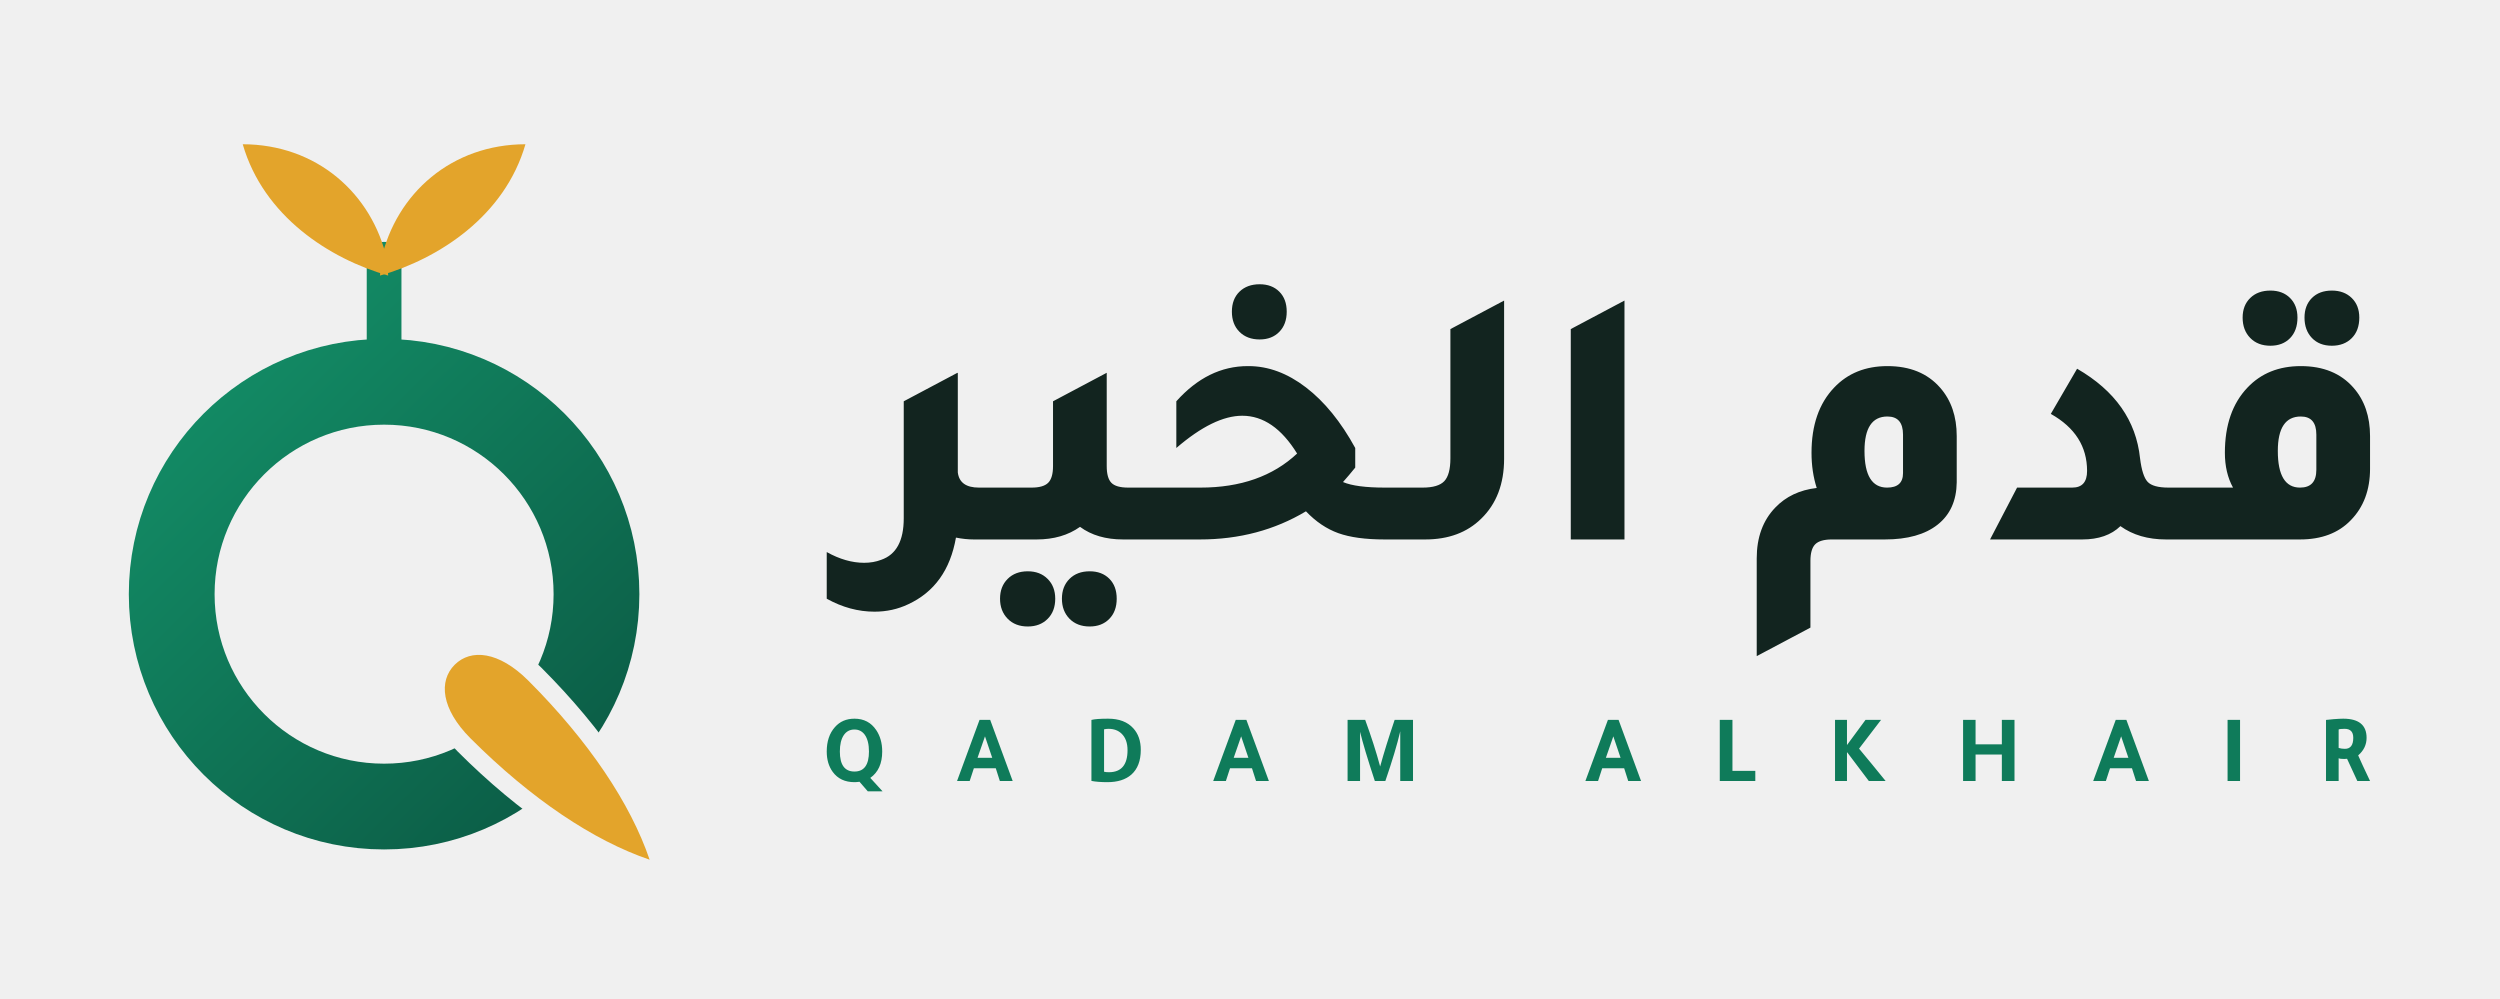
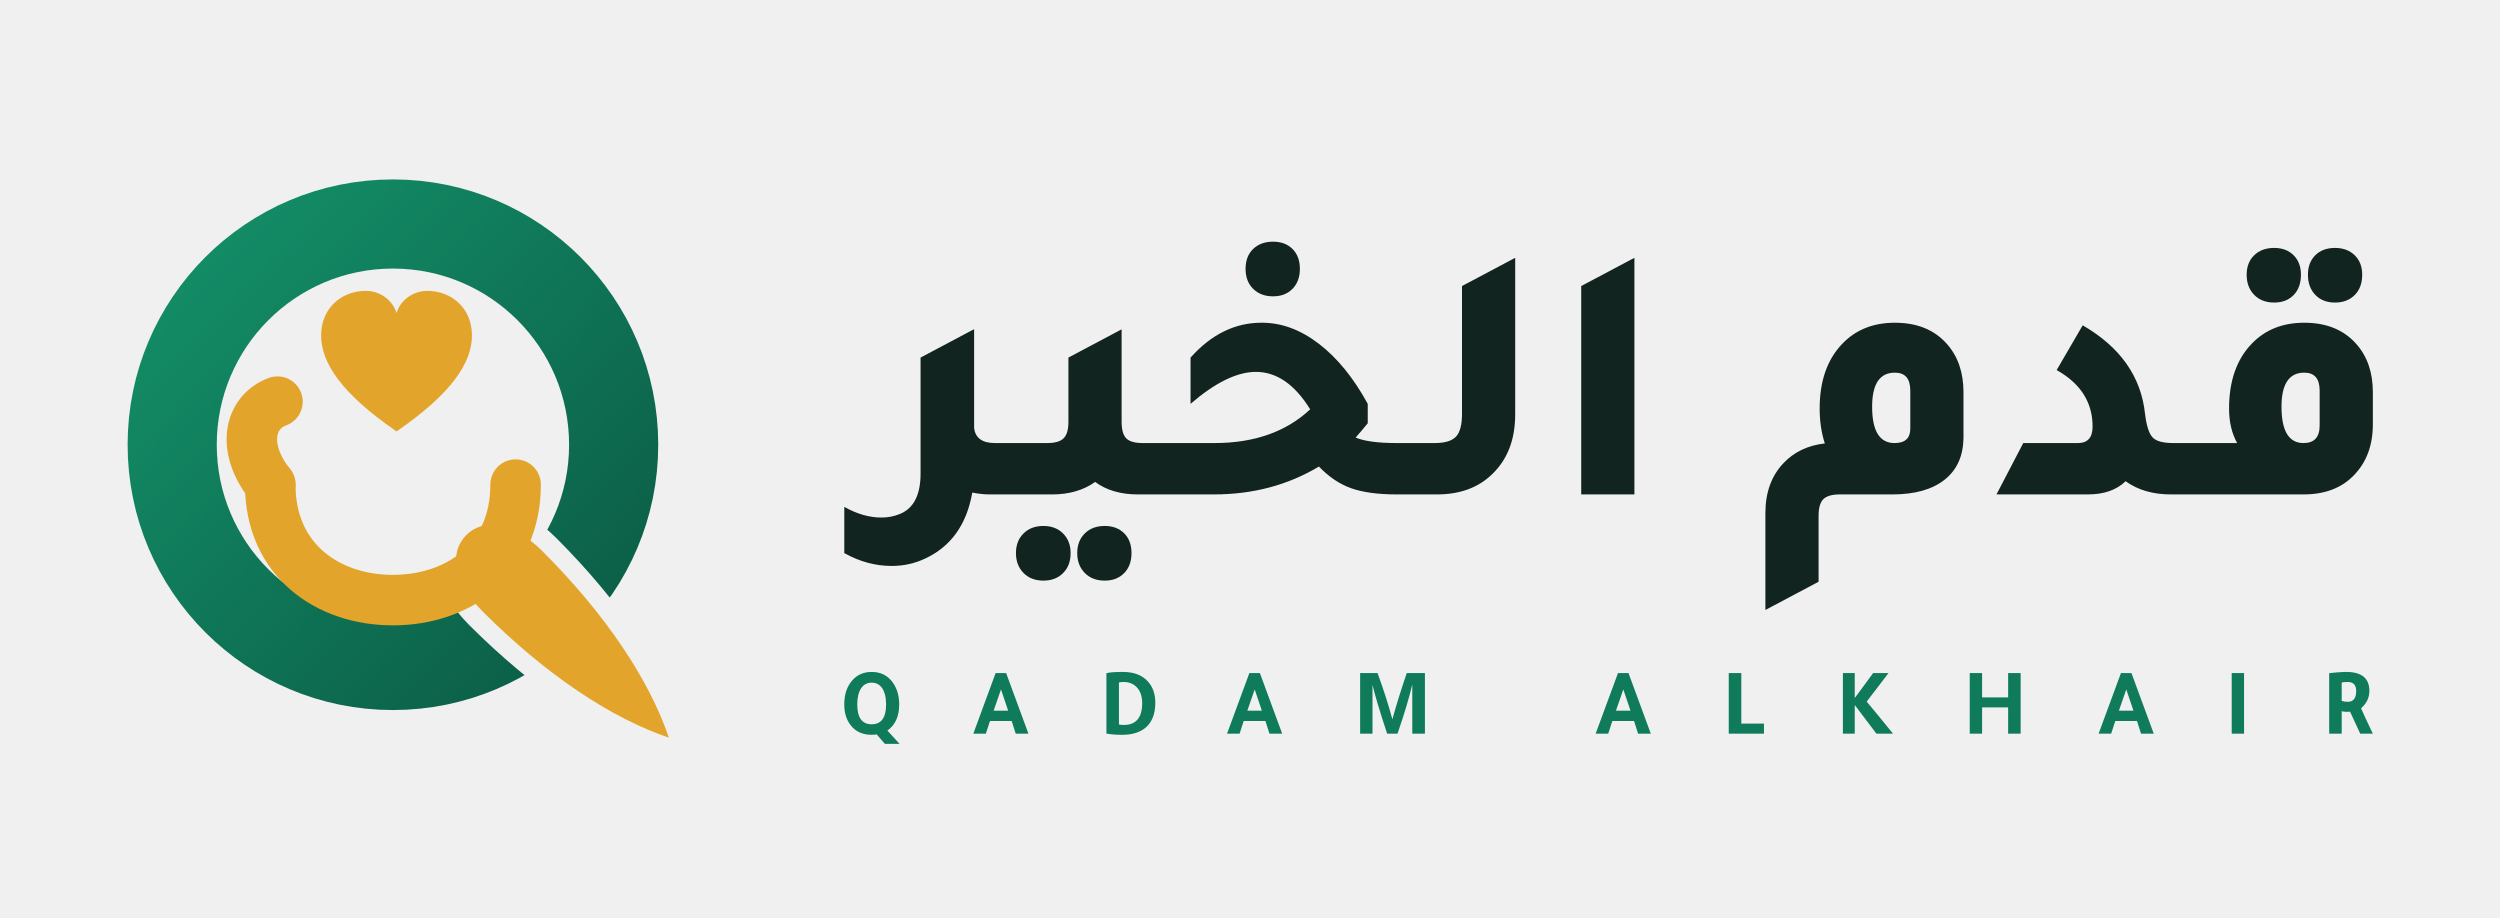
- <svg xmlns="http://www.w3.org/2000/svg" viewBox="0 0 621 248" width="621" height="248" role="img">
+ <svg xmlns="http://www.w3.org/2000/svg" viewBox="0 0 627 230" width="627" height="230" role="img">
  <defs>
-     <linearGradient id="gh1" x1="24" y1="34" x2="168" y2="180" gradientUnits="userSpaceOnUse">
+     <linearGradient id="gh1" x1="24" y1="40" x2="168" y2="180" gradientUnits="userSpaceOnUse">
      <stop offset="0" stop-color="#159A6F" />
      <stop offset="1" stop-color="#0A5440" />
    </linearGradient>
    <mask id="mh1" maskUnits="userSpaceOnUse" x="-20" y="-20" width="240" height="240">
      <rect x="-20" y="-20" width="240" height="240" fill="#fff" />
      <g transform="matrix(0.70711 0.70711 0.70711 -0.70711 124 140)">
        <path d="M58,0 C45,6.4 27,10 6,10 C-4.2,10 -9.5,5.6 -9.5,0 C-9.5,-5.6 -4.2,-10 6,-10 C27,-10 45,-6.4 58,0 Z" fill="#000" stroke="#000" stroke-width="9" stroke-linejoin="round" />
      </g>
    </mask>
  </defs>
-   <g transform="translate(-4.02 29.90) scale(1.01458)">
+   <g transform="translate(-5.79 -7.70) scale(1.06464)">
    <g transform="translate(-2 0)">
-       <circle cx="100" cy="116" r="52" fill="none" stroke="url(#gh1)" stroke-width="21" mask="url(#mh1)" />
-       <path d="M100,60 C100,48 100,42 100,34" stroke="url(#gh1)" stroke-width="8.5" stroke-linecap="round" fill="none" />
-       <g transform="translate(99 38) rotate(4) scale(1.28)">
-         <path d="M0,0 C11,-4 23,-13 26,-27 C12,-26 2,-16 0,-3 Z" fill="#E3A42B" />
-       </g>
-       <g transform="translate(101 38) rotate(-4) scale(-1.28 1.28)">
-         <path d="M0,0 C11,-4 23,-13 26,-27 C12,-26 2,-16 0,-3 Z" fill="#E3A42B" />
+       <circle cx="100" cy="112" r="52" fill="none" stroke="url(#gh1)" stroke-width="21" mask="url(#mh1)" />
+       <g transform="translate(100 118) scale(0.85) translate(-100 -118)">
+         <path d="M66,122 C66,143 82,154 100,154 C118,154 134,143 134,122" fill="none" stroke="#E3A42B" stroke-width="14" stroke-linecap="round" />
+         <path d="M66,122 C58,112 60,102 68,99" fill="none" stroke="#E3A42B" stroke-width="14" stroke-linecap="round" />
+         <g transform="translate(101 93) scale(0.95)">
+           <path d="M0,15 C-16,4 -22,-5 -22,-13 C-22,-21 -16,-26 -9,-26 C-4.5,-26 -1,-23 0,-19.5 C1,-23 4.5,-26 9,-26 C16,-26 22,-21 22,-13 C22,-5 16,4 0,15 Z" fill="#E3A42B" />
+         </g>
      </g>
      <g transform="matrix(0.70711 0.70711 0.70711 -0.70711 124 140)">
        <path d="M58,0 C45,6.4 27,10 6,10 C-4.2,10 -9.5,5.6 -9.5,0 C-9.5,-5.6 -4.2,-10 6,-10 C27,-10 45,-6.4 58,0 Z" fill="#E3A42B" />
      </g>
    </g>
  </g>
-   <g transform="translate(211.52 134.00)">
+   <g transform="translate(217.91 124.00)">
    <path d="M31.65 -12.88H40.66V0.00H30.36Q28.24 0.00 25.94 -0.46Q23.83 11.59 14.08 16.10Q10.21 17.94 5.70 17.94Q-0.37 17.94 -6.16 14.72V3.13Q-1.38 5.80 3.13 5.80Q5.43 5.80 7.36 5.06Q12.97 3.13 12.97 -5.24V-34.32L26.31 -41.40V-41.31L26.40 -41.40V-16.65Q26.86 -12.88 31.65 -12.88Z M68.72 -12.88H77.65V0.00H67.44Q61.00 0.00 56.76 -3.13Q52.35 0.00 46.00 0.00H35.70V-12.88H44.71Q47.66 -12.88 48.85 -14.08Q50.05 -15.27 50.05 -18.22V-34.32L63.39 -41.40V-18.22Q63.39 -15.27 64.54 -14.08Q65.69 -12.88 68.72 -12.88ZM43.79 7.91Q46.83 7.91 48.71 9.80Q50.60 11.68 50.60 14.72Q50.60 17.85 48.71 19.73Q46.83 21.62 43.79 21.62Q40.66 21.62 38.78 19.69Q36.89 17.76 36.89 14.72Q36.89 11.68 38.78 9.80Q40.66 7.91 43.79 7.91ZM59.16 7.91Q62.19 7.91 64.03 9.75Q65.87 11.59 65.87 14.72Q65.87 17.85 64.03 19.73Q62.19 21.62 59.16 21.62Q56.03 21.62 54.14 19.69Q52.26 17.76 52.26 14.72Q52.26 11.68 54.14 9.80Q56.03 7.91 59.16 7.91Z M101.38 -49.68Q98.26 -49.68 96.37 -51.57Q94.48 -53.45 94.48 -56.58Q94.48 -59.71 96.37 -61.55Q98.26 -63.39 101.38 -63.39Q104.42 -63.39 106.26 -61.55Q108.10 -59.71 108.10 -56.58Q108.10 -53.45 106.26 -51.57Q104.42 -49.68 101.38 -49.68ZM132.48 -12.88H140.76V0.00H132.39Q125.30 0.00 120.93 -1.56Q116.56 -3.13 112.88 -6.99Q101.20 0.00 86.57 0.00H72.77V-12.88H86.66Q101.66 -12.88 110.68 -21.34Q104.88 -30.73 97.06 -30.73Q89.98 -30.73 80.68 -22.72V-34.32Q88.50 -43.06 98.44 -43.06H98.62Q105.98 -43.06 112.88 -37.77Q119.78 -32.48 125.12 -22.72V-17.85Q123.56 -15.92 122.08 -14.26Q125.30 -12.88 132.48 -12.88Z M135.88 0.00V-12.88H141.86Q145.73 -12.88 147.25 -14.49Q148.76 -16.10 148.76 -20.15V-52.26L162.10 -59.34V-20.06Q162.10 -10.67 156.40 -5.15Q151.16 0.00 142.51 0.00Z M178.66 0.00V-52.26L192.00 -59.34V0.00Z M239.75 -12.79Q238.46 -16.84 238.46 -21.53Q238.46 -31.83 244.08 -37.72Q249.14 -43.06 257.32 -43.06Q265.70 -43.06 270.39 -37.72Q274.53 -33.03 274.53 -25.67V-14.17Q274.44 -7.36 269.79 -3.68Q265.14 0.00 256.68 0.00H243.52Q240.58 0.00 239.38 1.20Q238.19 2.39 238.19 5.34V21.90L224.85 28.98V4.69Q224.85 -3.13 229.45 -7.91Q233.40 -12.05 239.75 -12.79ZM261.19 -16.47V-26.04Q261.19 -30.54 257.32 -30.54Q251.62 -30.54 251.62 -21.99Q251.62 -12.88 257.23 -12.88Q261.19 -12.88 261.19 -16.47Z M282.81 0.00 289.52 -12.88H303.23Q306.91 -12.88 306.91 -17.02Q306.91 -26.13 297.90 -31.19L304.43 -42.41Q318.60 -34.22 320.07 -20.15Q320.62 -15.73 321.95 -14.31Q323.29 -12.88 327.15 -12.88H334.51V0.00H326.51Q319.79 0.00 315.19 -3.31Q311.79 0.00 305.72 0.00Z M352.45 -48.12Q349.32 -48.12 347.44 -50.05Q345.55 -51.98 345.55 -55.11Q345.55 -58.14 347.44 -59.98Q349.32 -61.82 352.45 -61.82Q355.49 -61.82 357.33 -59.98Q359.17 -58.14 359.17 -55.11Q359.17 -51.89 357.33 -50.00Q355.49 -48.12 352.45 -48.12ZM367.72 -48.12Q364.60 -48.12 362.76 -50.05Q360.92 -51.98 360.92 -55.11Q360.92 -58.14 362.76 -59.98Q364.60 -61.82 367.72 -61.82Q370.76 -61.82 372.65 -59.98Q374.53 -58.14 374.53 -55.11Q374.53 -51.89 372.65 -50.00Q370.76 -48.12 367.72 -48.12ZM329.54 0.00V-12.88H343.16Q341.14 -16.56 341.14 -21.53Q341.14 -31.83 346.75 -37.72Q351.81 -43.06 360.00 -43.06Q368.37 -43.06 373.06 -37.72Q377.20 -33.03 377.20 -25.67V-17.57Q377.20 -9.66 372.42 -4.78Q367.82 0.00 359.81 0.00ZM363.86 -26.04Q363.86 -30.54 360.00 -30.54Q354.29 -30.54 354.29 -21.99Q354.29 -12.88 359.81 -12.88Q363.86 -12.88 363.86 -17.30Z" fill="#12241F" />
  </g>
-   <g transform="translate(204.40 194.00)">
+   <g transform="translate(210.78 184.00)">
    <path d="M9.10 0.19Q8.42 0.29 7.85 0.29Q4.32 0.29 2.45 -2.26Q0.96 -4.30 0.96 -7.32Q0.96 -11.09 2.98 -13.37Q4.82 -15.48 7.85 -15.48Q11.35 -15.48 13.25 -12.65Q14.74 -10.44 14.74 -7.32Q14.74 -2.86 11.78 -0.77Q13.18 0.79 14.83 2.57H11.16ZM7.85 -2.35Q11.45 -2.35 11.45 -7.32Q11.45 -10.01 10.42 -11.47Q9.46 -12.79 7.85 -12.79Q6.12 -12.79 5.17 -11.35Q4.22 -9.91 4.22 -7.32Q4.22 -2.35 7.85 -2.35Z M38.92 -15.19H41.56L47.15 0.00H43.96Q43.55 -1.20 42.95 -3.17H37.51Q37.17 -2.09 36.47 0.00H33.33ZM40.27 -11.09Q39.59 -9.19 38.42 -5.76H42.07Q40.94 -9.07 40.27 -11.09Z M66.71 -15.17Q67.88 -15.48 70.86 -15.48Q74.96 -15.48 77.12 -13.08Q78.97 -11.04 78.97 -7.75Q78.97 -3.65 76.62 -1.58Q74.48 0.29 70.67 0.29Q68.27 0.29 66.71 -0.02ZM69.85 -2.30Q70.33 -2.18 71.05 -2.18Q75.68 -2.18 75.68 -7.66Q75.68 -10.37 74.15 -11.81Q72.90 -12.96 70.98 -12.96Q70.43 -12.96 69.85 -12.84Z M102.56 -15.19H105.20L110.79 0.00H107.60Q107.19 -1.20 106.59 -3.17H101.14Q100.80 -2.09 100.11 0.00H96.96ZM103.90 -11.09Q103.23 -9.19 102.05 -5.76H105.70Q104.57 -9.07 103.90 -11.09Z M138.43 -3.60Q139.77 -8.52 142.03 -15.19H146.59V0.00H143.42V-12.34Q142.29 -7.46 139.72 0.00H137.11Q134.40 -8.23 133.44 -12.22V0.00H130.34V-15.19H134.71Q136.96 -9.05 138.43 -3.60Z M195.01 -15.19H197.65L203.24 0.00H200.05Q199.64 -1.20 199.04 -3.17H193.59Q193.25 -2.09 192.56 0.00H189.41ZM196.35 -11.09Q195.68 -9.19 194.50 -5.76H198.15Q197.02 -9.07 196.35 -11.09Z M222.79 0.00V-15.19H225.94V-2.52H231.62V0.00Z M254.39 -15.19V-8.93Q257.56 -13.22 259.00 -15.19H262.86Q260.39 -11.95 257.39 -8.04Q260.54 -4.27 263.99 0.00H259.82Q257.61 -2.95 254.46 -7.10H254.39V0.00H251.42V-15.19Z M286.33 0.00H283.23V-15.19H286.33V-9.10H292.86V-15.19H296.00V0.00H292.86V-6.58H286.33Z M321.15 -15.19H323.79L329.38 0.00H326.19Q325.78 -1.20 325.18 -3.17H319.73Q319.39 -2.09 318.70 0.00H315.55ZM322.49 -11.09Q321.82 -9.19 320.64 -5.76H324.29Q323.16 -9.07 322.49 -11.09Z M352.03 -15.19V0.00H348.93V-15.19Z M373.38 0.00V-15.17Q373.72 -15.24 375.28 -15.36Q376.84 -15.48 377.65 -15.48Q383.46 -15.48 383.46 -10.73Q383.46 -8.16 381.37 -6.36Q382.24 -4.37 384.32 0.00H381.16Q379.98 -2.57 378.61 -5.52Q378.35 -5.47 377.89 -5.47Q376.84 -5.47 376.52 -5.66V0.00ZM376.52 -12.79V-8.21Q377.24 -7.99 378.08 -7.99Q380.15 -7.99 380.15 -10.73Q380.15 -12.96 378.01 -12.96Q376.79 -12.96 376.52 -12.79Z" fill="#0F7B5A" />
  </g>
</svg>
